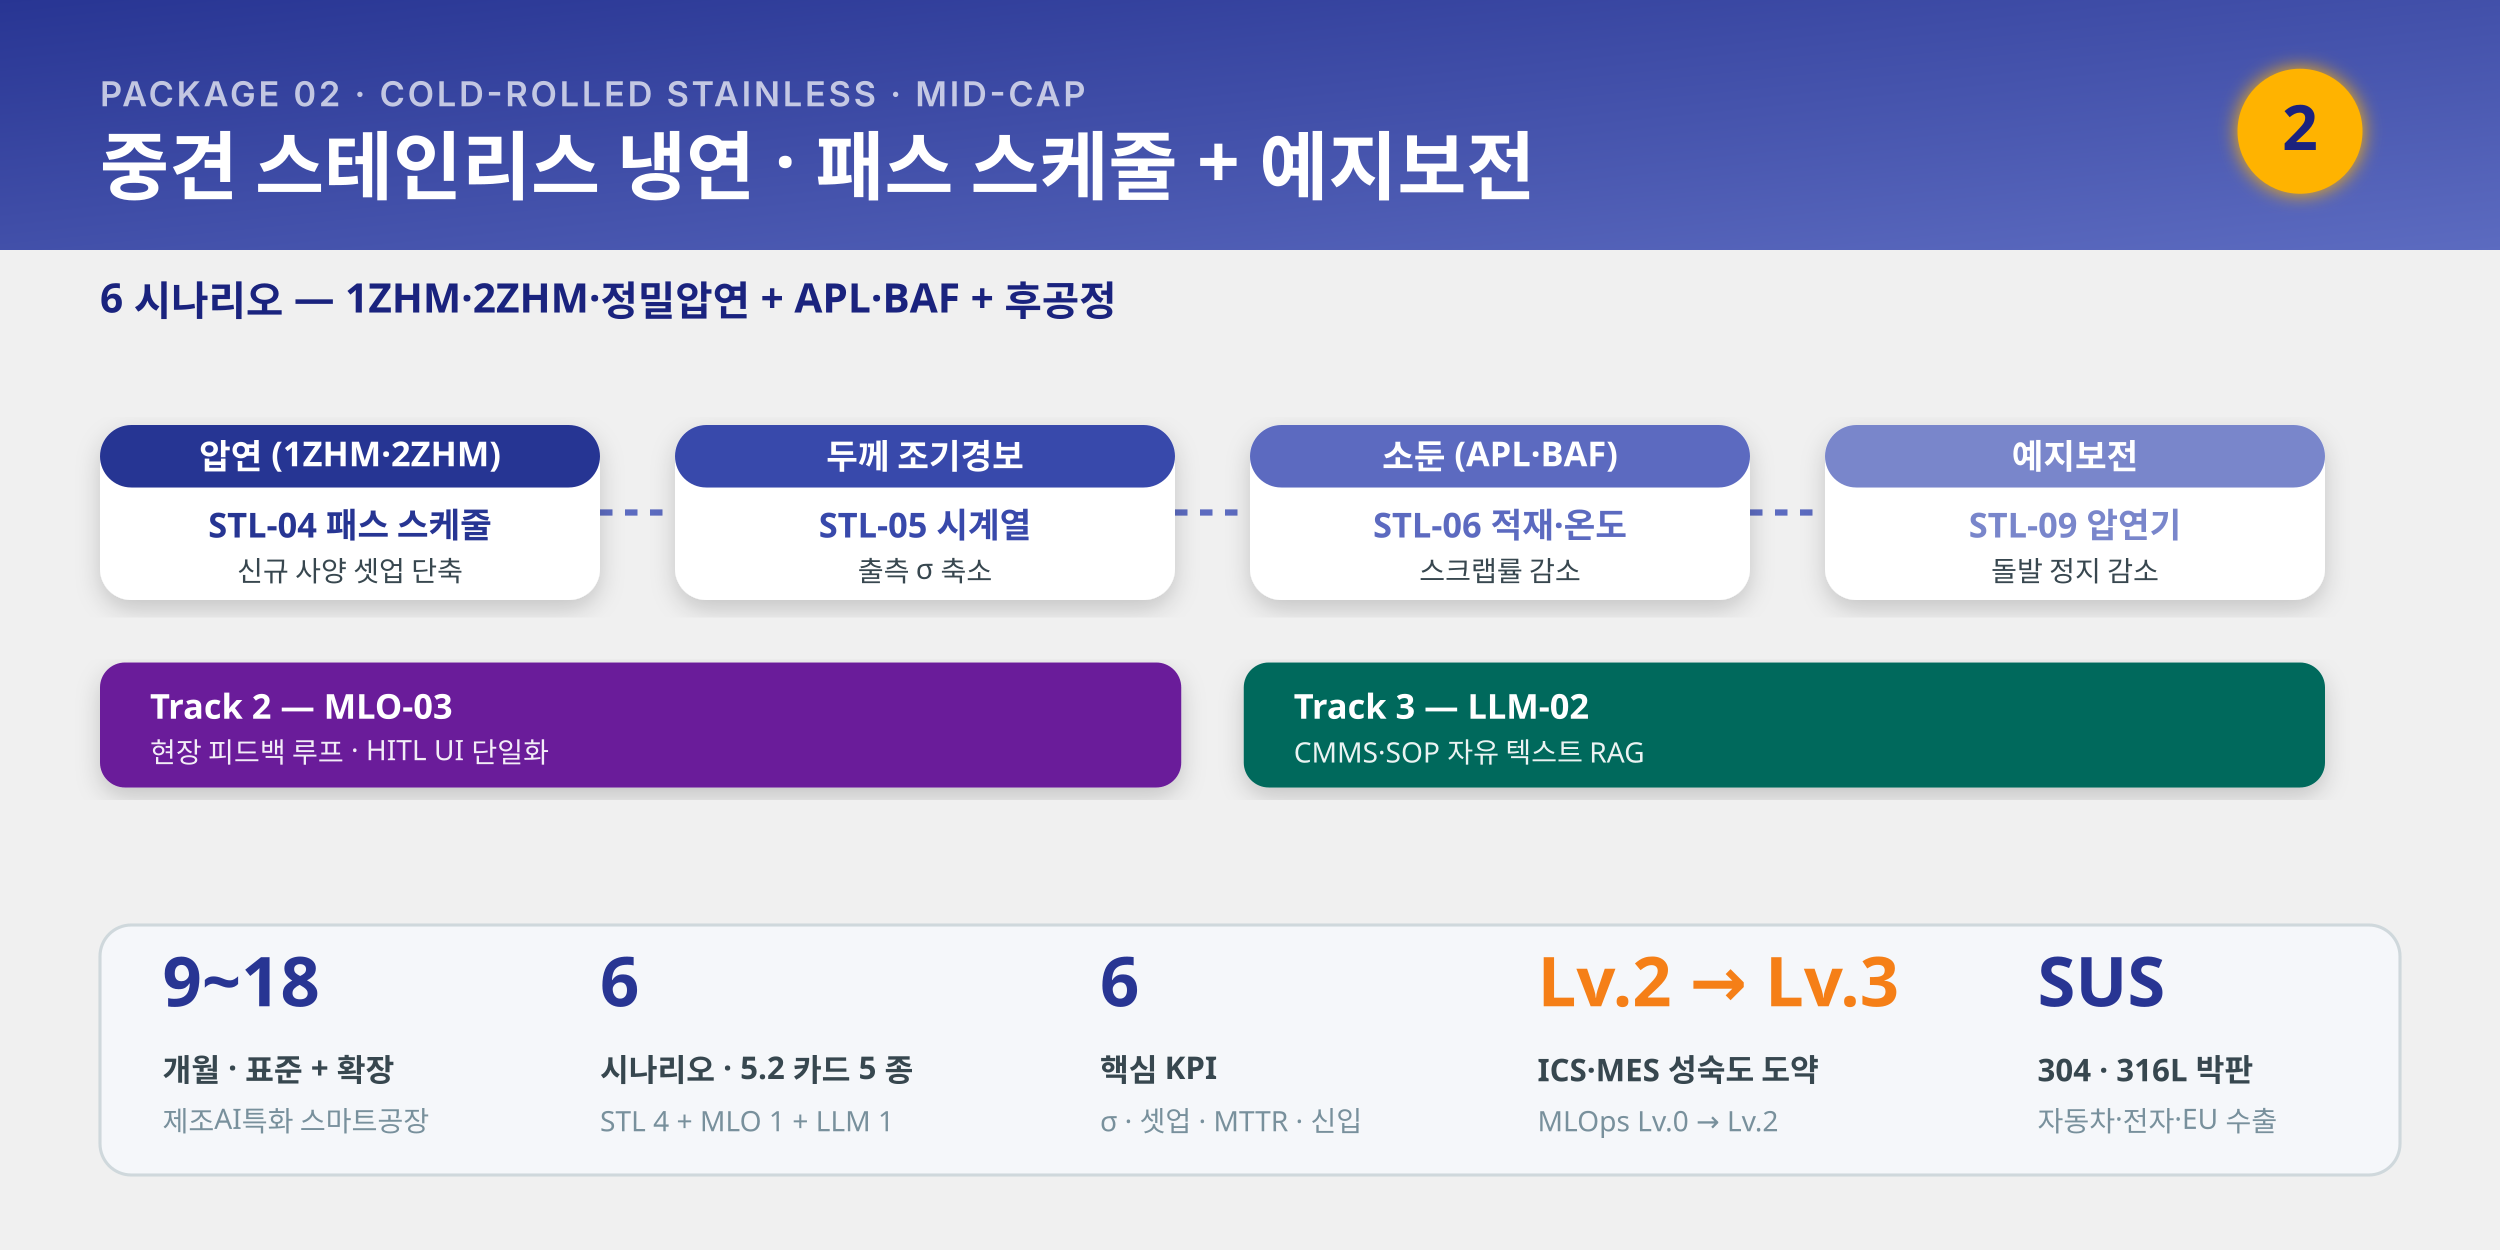
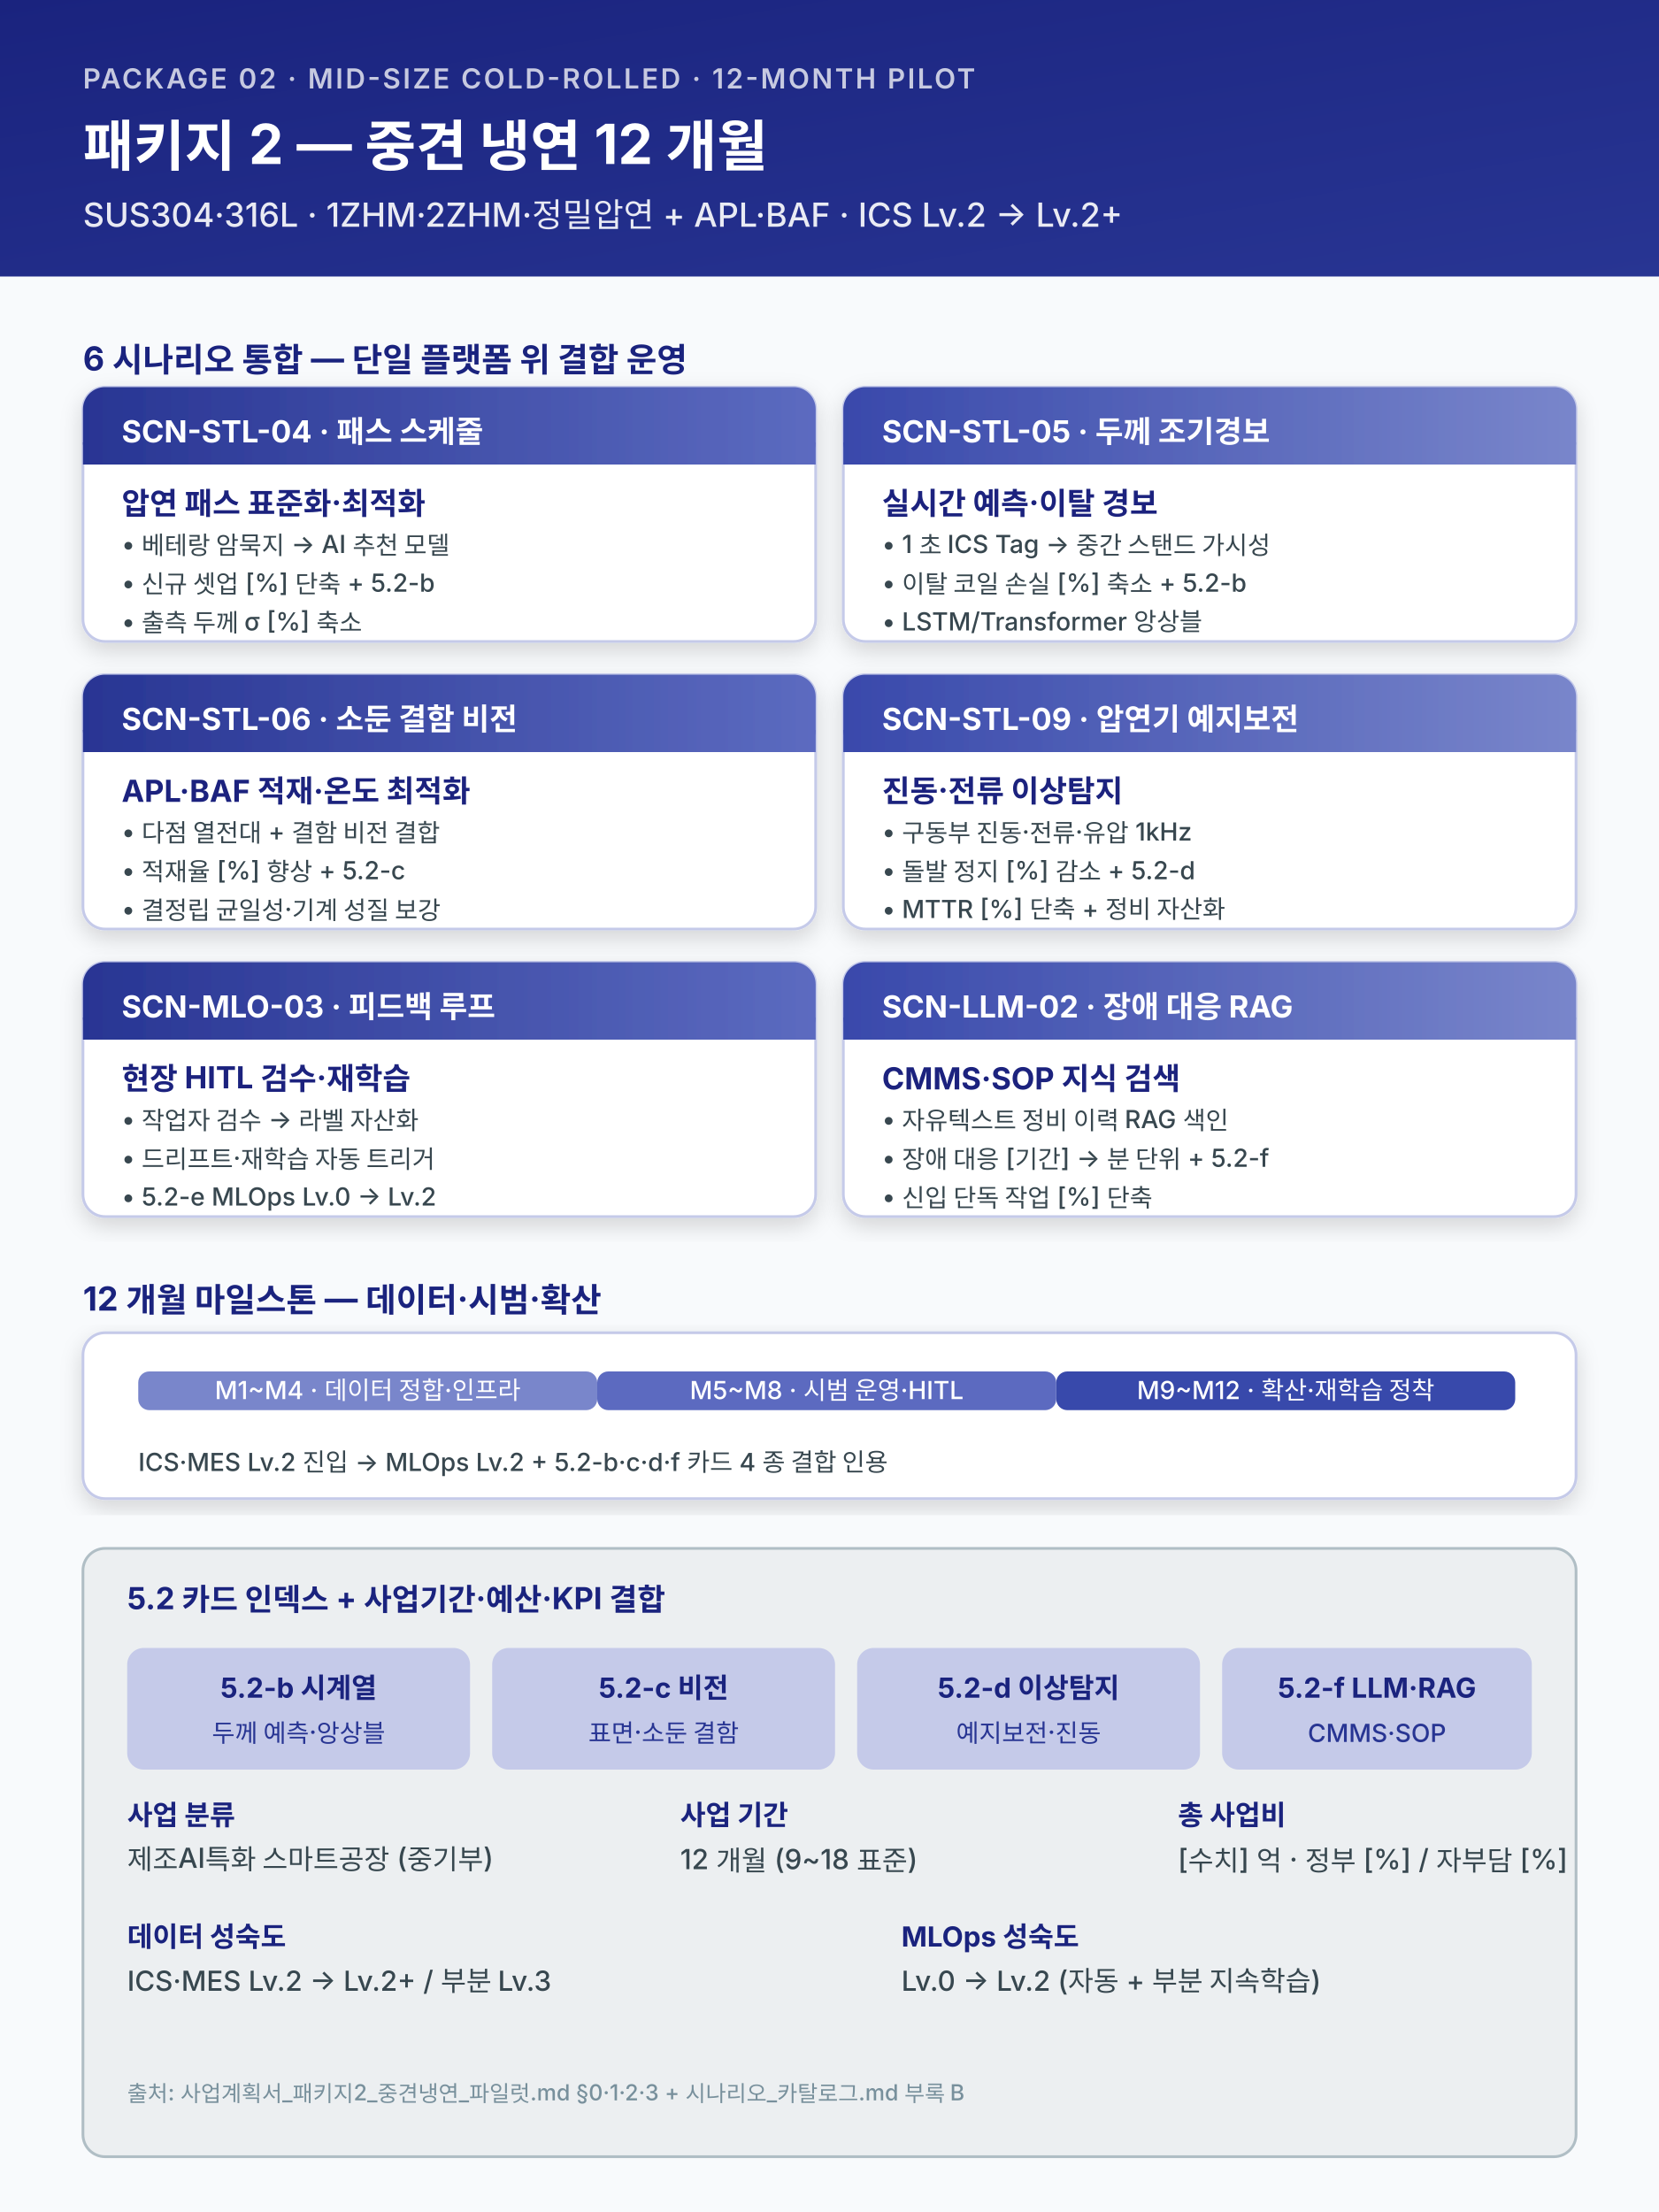
- <svg xmlns="http://www.w3.org/2000/svg" viewBox="0 0 800 400" role="img" aria-label="패키지 2 — 중견 스테인리스 냉연 (18 개월, 6 시나리오)" class="zoomable">
+ <svg xmlns="http://www.w3.org/2000/svg" viewBox="0 0 600 800" role="img" aria-label="패키지 2 — 중견 냉연 12 개월 (6 시나리오·SCN-STL-04·05·06·09 + MLO-03 + LLM-02 위→아래 흐름)" class="zoomable">
  <defs>
-     <linearGradient id="pkg2-bg" x1="0" y1="0" x2="1" y2="1">
+     <linearGradient id="pkg2-header" x1="0" y1="0" x2="1" y2="1">
+       <stop offset="0%" stop-color="#1A237E" />
+       <stop offset="100%" stop-color="#283593" />
+     </linearGradient>
+     <linearGradient id="pkg2-card" x1="0" y1="0" x2="1" y2="0">
      <stop offset="0%" stop-color="#283593" />
      <stop offset="100%" stop-color="#5C6BC0" />
    </linearGradient>
+     <linearGradient id="pkg2-card-alt" x1="0" y1="0" x2="1" y2="0">
+       <stop offset="0%" stop-color="#3949AB" />
+       <stop offset="100%" stop-color="#7986CB" />
+     </linearGradient>
    <filter id="pkg2-shadow" x="-10%" y="-10%" width="120%" height="120%">
-       <feDropShadow dx="0" dy="3" stdDeviation="4" flood-color="#000" flood-opacity="0.18" />
-     </filter>
-     <filter id="pkg2-glow" x="-50%" y="-50%" width="200%" height="200%">
-       <feGaussianBlur stdDeviation="3" result="blur" />
-       <feMerge>
-         <feMergeNode in="blur" />
-         <feMergeNode in="SourceGraphic" />
-       </feMerge>
+       <feDropShadow dx="0" dy="3" stdDeviation="4" flood-color="#000" flood-opacity="0.15" />
    </filter>
    <style>
-       .ko { font-family: 'Pretendard', 'Apple SD Gothic Neo', sans-serif; font-weight: 700; }
-       .ko-r { font-family: 'Pretendard', 'Apple SD Gothic Neo', sans-serif; font-weight: 500; }
-       .en { font-family: 'Inter', sans-serif; font-weight: 600; letter-spacing: 0.08em; }
+       .ko { font-family: 'Pretendard', system-ui, -apple-system, sans-serif; font-weight: 700; }
+       .ko-r { font-family: 'Pretendard', system-ui, -apple-system, sans-serif; font-weight: 500; }
+       .en { font-family: 'Pretendard', system-ui, -apple-system, sans-serif; font-weight: 600; letter-spacing: 0.08em; }
    </style>
  </defs>
-   <rect width="800" height="80" fill="url(#pkg2-bg)" />
-   <text x="32" y="34" class="en" fill="rgba(255,255,255,0.7)" font-size="11">PACKAGE 02 · COLD-ROLLED STAINLESS · MID-CAP</text>
-   <text x="32" y="62" class="ko" fill="white" font-size="24">중견 스테인리스 냉연 · 패스 스케줄 + 예지보전</text>
-   <g transform="translate(700, 22)" filter="url(#pkg2-glow)">
-     <circle cx="36" cy="20" r="20" fill="#FFB300" />
-     <text x="36" y="26" text-anchor="middle" class="ko" fill="#1A237E" font-size="20">2</text>
+   <rect width="600" height="800" fill="#F8FAFC" />
+   <rect width="600" height="100" fill="url(#pkg2-header)" />
+   <text x="30" y="32" class="en" fill="rgba(255,255,255,0.75)" font-size="10">PACKAGE 02 · MID-SIZE COLD-ROLLED · 12-MONTH PILOT</text>
+   <text x="30" y="60" class="ko" fill="white" font-size="20">패키지 2 — 중견 냉연 12 개월</text>
+   <text x="30" y="82" class="ko-r" fill="rgba(255,255,255,0.9)" font-size="12">SUS304·316L · 1ZHM·2ZHM·정밀압연 + APL·BAF · ICS Lv.2 → Lv.2+</text>
+   <g transform="translate(30, 120)">
+     <text x="0" y="14" class="ko" fill="#1A237E" font-size="12">6 시나리오 통합 — 단일 플랫폼 위 결합 운영</text>
  </g>
-   <g transform="translate(32, 100)">
-     <text x="0" y="0" class="ko" fill="#1A237E" font-size="13">6 시나리오 — 1ZHM·2ZHM·정밀압연 + APL·BAF + 후공정</text>
-   </g>
-   <g transform="translate(32, 116)">
-     <line x1="80" y1="48" x2="700" y2="48" stroke="#5C6BC0" stroke-width="2" stroke-dasharray="4 4" />
-     <g filter="url(#pkg2-shadow)">
-       <rect x="0" y="20" width="160" height="56" rx="10" fill="white" />
-       <rect x="0" y="20" width="160" height="20" rx="10" fill="#283593" />
-       <text x="80" y="34" text-anchor="middle" class="ko" fill="white" font-size="11">압연 (1ZHM·2ZHM)</text>
-       <text x="80" y="56" text-anchor="middle" class="ko" fill="#283593" font-size="11">STL-04 패스 스케줄</text>
-       <text x="80" y="70" text-anchor="middle" class="ko-r" fill="#37474F" font-size="9">신규 사양 셋업 단축</text>
-     </g>
-     <g filter="url(#pkg2-shadow)" transform="translate(184, 0)">
-       <rect y="20" width="160" height="56" rx="10" fill="white" />
-       <rect y="20" width="160" height="20" rx="10" fill="#3949AB" />
-       <text x="80" y="34" text-anchor="middle" class="ko" fill="white" font-size="11">두께 조기경보</text>
-       <text x="80" y="56" text-anchor="middle" class="ko" fill="#3949AB" font-size="11">STL-05 시계열</text>
-       <text x="80" y="70" text-anchor="middle" class="ko-r" fill="#37474F" font-size="9">출측 σ 축소</text>
-     </g>
-     <g filter="url(#pkg2-shadow)" transform="translate(368, 0)">
-       <rect y="20" width="160" height="56" rx="10" fill="white" />
-       <rect y="20" width="160" height="20" rx="10" fill="#5C6BC0" />
-       <text x="80" y="34" text-anchor="middle" class="ko" fill="white" font-size="11">소둔 (APL·BAF)</text>
-       <text x="80" y="56" text-anchor="middle" class="ko" fill="#5C6BC0" font-size="11">STL-06 적재·온도</text>
-       <text x="80" y="70" text-anchor="middle" class="ko-r" fill="#37474F" font-size="9">스크랩률 감소</text>
-     </g>
-     <g filter="url(#pkg2-shadow)" transform="translate(552, 0)">
-       <rect y="20" width="160" height="56" rx="10" fill="white" />
-       <rect y="20" width="160" height="20" rx="10" fill="#7986CB" />
-       <text x="80" y="34" text-anchor="middle" class="ko" fill="white" font-size="11">예지보전</text>
-       <text x="80" y="56" text-anchor="middle" class="ko" fill="#7986CB" font-size="11">STL-09 압연기</text>
-       <text x="80" y="70" text-anchor="middle" class="ko-r" fill="#37474F" font-size="9">돌발 정지 감소</text>
-     </g>
-     <g transform="translate(0, 96)" class="ko" font-size="10" fill="white">
-       <g filter="url(#pkg2-shadow)">
-         <rect width="346" height="40" rx="8" fill="#6A1B9A" />
-         <text x="16" y="18" font-size="11">Track 2 — MLO-03</text>
-         <text x="16" y="32" class="ko-r" font-size="9" opacity="0.92">현장 피드백 루프 · HITL UI 단일화</text>
-       </g>
-       <g filter="url(#pkg2-shadow)" transform="translate(366, 0)">
-         <rect width="346" height="40" rx="8" fill="#00695C" />
-         <text x="16" y="18" font-size="11">Track 3 — LLM-02</text>
-         <text x="16" y="32" class="ko-r" font-size="9" opacity="0.92">CMMS·SOP 자유 텍스트 RAG</text>
-       </g>
+   <g transform="translate(30, 140)" filter="url(#pkg2-shadow)">
+     <rect width="265" height="92" rx="8" fill="white" stroke="#C5CAE9" stroke-width="1" />
+     <rect width="265" height="28" rx="8" fill="url(#pkg2-card)" />
+     <rect y="20" width="265" height="8" fill="url(#pkg2-card)" />
+     <text x="14" y="20" class="ko" fill="white" font-size="11">SCN-STL-04 · 패스 스케줄</text>
+     <text x="14" y="46" class="ko" fill="#1A237E" font-size="11">압연 패스 표준화·최적화</text>
+     <g transform="translate(14, 60)" class="ko-r" fill="#37474F" font-size="9">
+       <text y="0">• 베테랑 암묵지 → AI 추천 모델</text>
+       <text y="14">• 신규 셋업 [%] 단축 + 5.2-b</text>
+       <text y="28">• 출측 두께 σ [%] 축소</text>
    </g>
  </g>
-   <g transform="translate(32, 296)">
-     <rect width="736" height="80" rx="10" fill="#F5F7FA" stroke="#CFD8DC" stroke-width="1" />
-     <g class="ko" font-size="11" fill="#37474F">
-       <text x="20" y="26" font-size="22" font-weight="800" fill="#283593">9~18</text>
-       <text x="20" y="50" font-size="10">개월 · 표준 + 확장</text>
-       <text x="20" y="66" class="ko-r" font-size="9" fill="#78909C">제조AI특화 스마트공장</text>
-       <text x="160" y="26" font-size="22" font-weight="800" fill="#283593">6</text>
-       <text x="160" y="50" font-size="10">시나리오 · 5.2 카드 5 종</text>
-       <text x="160" y="66" class="ko-r" font-size="9" fill="#78909C">STL 4 + MLO 1 + LLM 1</text>
-       <text x="320" y="26" font-size="22" font-weight="800" fill="#283593">6</text>
-       <text x="320" y="50" font-size="10">핵심 KPI</text>
-       <text x="320" y="66" class="ko-r" font-size="9" fill="#78909C">σ · 셋업 · MTTR · 신입</text>
-       <text x="460" y="26" font-size="22" font-weight="800" fill="#F57F17">Lv.2 → Lv.3</text>
-       <text x="460" y="50" font-size="10">ICS·MES 성숙도 도약</text>
-       <text x="460" y="66" class="ko-r" font-size="9" fill="#78909C">MLOps Lv.0 → Lv.2</text>
-       <text x="620" y="26" font-size="22" font-weight="800" fill="#283593">SUS</text>
-       <text x="620" y="50" font-size="10">304 · 316L 박판</text>
-       <text x="620" y="66" class="ko-r" font-size="9" fill="#78909C">자동차·전자·EU 수출</text>
+   <g transform="translate(305, 140)" filter="url(#pkg2-shadow)">
+     <rect width="265" height="92" rx="8" fill="white" stroke="#C5CAE9" stroke-width="1" />
+     <rect width="265" height="28" rx="8" fill="url(#pkg2-card-alt)" />
+     <rect y="20" width="265" height="8" fill="url(#pkg2-card-alt)" />
+     <text x="14" y="20" class="ko" fill="white" font-size="11">SCN-STL-05 · 두께 조기경보</text>
+     <text x="14" y="46" class="ko" fill="#1A237E" font-size="11">실시간 예측·이탈 경보</text>
+     <g transform="translate(14, 60)" class="ko-r" fill="#37474F" font-size="9">
+       <text y="0">• 1 초 ICS Tag → 중간 스탠드 가시성</text>
+       <text y="14">• 이탈 코일 손실 [%] 축소 + 5.2-b</text>
+       <text y="28">• LSTM/Transformer 앙상블</text>
    </g>
  </g>
+   <g transform="translate(30, 244)" filter="url(#pkg2-shadow)">
+     <rect width="265" height="92" rx="8" fill="white" stroke="#C5CAE9" stroke-width="1" />
+     <rect width="265" height="28" rx="8" fill="url(#pkg2-card)" />
+     <rect y="20" width="265" height="8" fill="url(#pkg2-card)" />
+     <text x="14" y="20" class="ko" fill="white" font-size="11">SCN-STL-06 · 소둔 결함 비전</text>
+     <text x="14" y="46" class="ko" fill="#1A237E" font-size="11">APL·BAF 적재·온도 최적화</text>
+     <g transform="translate(14, 60)" class="ko-r" fill="#37474F" font-size="9">
+       <text y="0">• 다점 열전대 + 결함 비전 결합</text>
+       <text y="14">• 적재율 [%] 향상 + 5.2-c</text>
+       <text y="28">• 결정립 균일성·기계 성질 보강</text>
+     </g>
+   </g>
+   <g transform="translate(305, 244)" filter="url(#pkg2-shadow)">
+     <rect width="265" height="92" rx="8" fill="white" stroke="#C5CAE9" stroke-width="1" />
+     <rect width="265" height="28" rx="8" fill="url(#pkg2-card-alt)" />
+     <rect y="20" width="265" height="8" fill="url(#pkg2-card-alt)" />
+     <text x="14" y="20" class="ko" fill="white" font-size="11">SCN-STL-09 · 압연기 예지보전</text>
+     <text x="14" y="46" class="ko" fill="#1A237E" font-size="11">진동·전류 이상탐지</text>
+     <g transform="translate(14, 60)" class="ko-r" fill="#37474F" font-size="9">
+       <text y="0">• 구동부 진동·전류·유압 1kHz</text>
+       <text y="14">• 돌발 정지 [%] 감소 + 5.2-d</text>
+       <text y="28">• MTTR [%] 단축 + 정비 자산화</text>
+     </g>
+   </g>
+   <g transform="translate(30, 348)" filter="url(#pkg2-shadow)">
+     <rect width="265" height="92" rx="8" fill="white" stroke="#C5CAE9" stroke-width="1" />
+     <rect width="265" height="28" rx="8" fill="url(#pkg2-card)" />
+     <rect y="20" width="265" height="8" fill="url(#pkg2-card)" />
+     <text x="14" y="20" class="ko" fill="white" font-size="11">SCN-MLO-03 · 피드백 루프</text>
+     <text x="14" y="46" class="ko" fill="#1A237E" font-size="11">현장 HITL 검수·재학습</text>
+     <g transform="translate(14, 60)" class="ko-r" fill="#37474F" font-size="9">
+       <text y="0">• 작업자 검수 → 라벨 자산화</text>
+       <text y="14">• 드리프트·재학습 자동 트리거</text>
+       <text y="28">• 5.2-e MLOps Lv.0 → Lv.2</text>
+     </g>
+   </g>
+   <g transform="translate(305, 348)" filter="url(#pkg2-shadow)">
+     <rect width="265" height="92" rx="8" fill="white" stroke="#C5CAE9" stroke-width="1" />
+     <rect width="265" height="28" rx="8" fill="url(#pkg2-card-alt)" />
+     <rect y="20" width="265" height="8" fill="url(#pkg2-card-alt)" />
+     <text x="14" y="20" class="ko" fill="white" font-size="11">SCN-LLM-02 · 장애 대응 RAG</text>
+     <text x="14" y="46" class="ko" fill="#1A237E" font-size="11">CMMS·SOP 지식 검색</text>
+     <g transform="translate(14, 60)" class="ko-r" fill="#37474F" font-size="9">
+       <text y="0">• 자유텍스트 정비 이력 RAG 색인</text>
+       <text y="14">• 장애 대응 [기간] → 분 단위 + 5.2-f</text>
+       <text y="28">• 신입 단독 작업 [%] 단축</text>
+     </g>
+   </g>
+   <g transform="translate(30, 460)">
+     <text x="0" y="14" class="ko" fill="#1A237E" font-size="12">12 개월 마일스톤 — 데이터·시범·확산</text>
+   </g>
+   <g transform="translate(30, 482)" filter="url(#pkg2-shadow)">
+     <rect width="540" height="60" rx="8" fill="white" stroke="#C5CAE9" stroke-width="1" />
+     <rect x="20" y="14" width="166" height="14" rx="4" fill="#7986CB" />
+     <rect x="186" y="14" width="166" height="14" rx="4" fill="#5C6BC0" />
+     <rect x="352" y="14" width="166" height="14" rx="4" fill="#3949AB" />
+     <text x="103" y="24" text-anchor="middle" class="ko-r" fill="white" font-size="9">M1~M4 · 데이터 정합·인프라</text>
+     <text x="269" y="24" text-anchor="middle" class="ko-r" fill="white" font-size="9">M5~M8 · 시범 운영·HITL</text>
+     <text x="435" y="24" text-anchor="middle" class="ko-r" fill="white" font-size="9">M9~M12 · 확산·재학습 정착</text>
+     <text x="20" y="50" class="ko-r" fill="#37474F" font-size="9">ICS·MES Lv.2 진입 → MLOps Lv.2 + 5.2-b·c·d·f 카드 4 종 결합 인용</text>
+   </g>
+   <g transform="translate(30, 560)">
+     <rect width="540" height="220" rx="8" fill="#ECEFF1" stroke="#B0BEC5" stroke-width="1" />
+     <text x="16" y="22" class="ko" fill="#1A237E" font-size="11">5.2 카드 인덱스 + 사업기간·예산·KPI 결합</text>
+     <g transform="translate(16, 36)">
+       <rect width="124" height="44" rx="6" fill="#C5CAE9" />
+       <text x="62" y="18" text-anchor="middle" class="ko" fill="#1A237E" font-size="10">5.2-b 시계열</text>
+       <text x="62" y="34" text-anchor="middle" class="ko-r" fill="#283593" font-size="9">두께 예측·앙상블</text>
+     </g>
+     <g transform="translate(148, 36)">
+       <rect width="124" height="44" rx="6" fill="#C5CAE9" />
+       <text x="62" y="18" text-anchor="middle" class="ko" fill="#1A237E" font-size="10">5.2-c 비전</text>
+       <text x="62" y="34" text-anchor="middle" class="ko-r" fill="#283593" font-size="9">표면·소둔 결함</text>
+     </g>
+     <g transform="translate(280, 36)">
+       <rect width="124" height="44" rx="6" fill="#C5CAE9" />
+       <text x="62" y="18" text-anchor="middle" class="ko" fill="#1A237E" font-size="10">5.2-d 이상탐지</text>
+       <text x="62" y="34" text-anchor="middle" class="ko-r" fill="#283593" font-size="9">예지보전·진동</text>
+     </g>
+     <g transform="translate(412, 36)">
+       <rect width="112" height="44" rx="6" fill="#C5CAE9" />
+       <text x="56" y="18" text-anchor="middle" class="ko" fill="#1A237E" font-size="10">5.2-f LLM·RAG</text>
+       <text x="56" y="34" text-anchor="middle" class="ko-r" fill="#283593" font-size="9">CMMS·SOP</text>
+     </g>
+     <g transform="translate(16, 100)" class="ko-r" fill="#37474F" font-size="10">
+       <text y="0" class="ko" fill="#1A237E">사업 분류</text>
+       <text y="16">제조AI특화 스마트공장 (중기부)</text>
+       <text x="200" y="0" class="ko" fill="#1A237E">사업 기간</text>
+       <text x="200" y="16">12 개월 (9~18 표준)</text>
+       <text x="380" y="0" class="ko" fill="#1A237E">총 사업비</text>
+       <text x="380" y="16">[수치] 억 · 정부 [%] / 자부담 [%]</text>
+     </g>
+     <g transform="translate(16, 144)" class="ko-r" fill="#37474F" font-size="10">
+       <text y="0" class="ko" fill="#1A237E">데이터 성숙도</text>
+       <text y="16">ICS·MES Lv.2 → Lv.2+ / 부분 Lv.3</text>
+       <text x="280" y="0" class="ko" fill="#1A237E">MLOps 성숙도</text>
+       <text x="280" y="16">Lv.0 → Lv.2 (자동 + 부분 지속학습)</text>
+     </g>
+     <text x="16" y="200" class="ko-r" fill="#78909C" font-size="8">출처: 사업계획서_패키지2_중견냉연_파일럿.md §0·1·2·3 + 시나리오_카탈로그.md 부록 B</text>
+   </g>
</svg>
